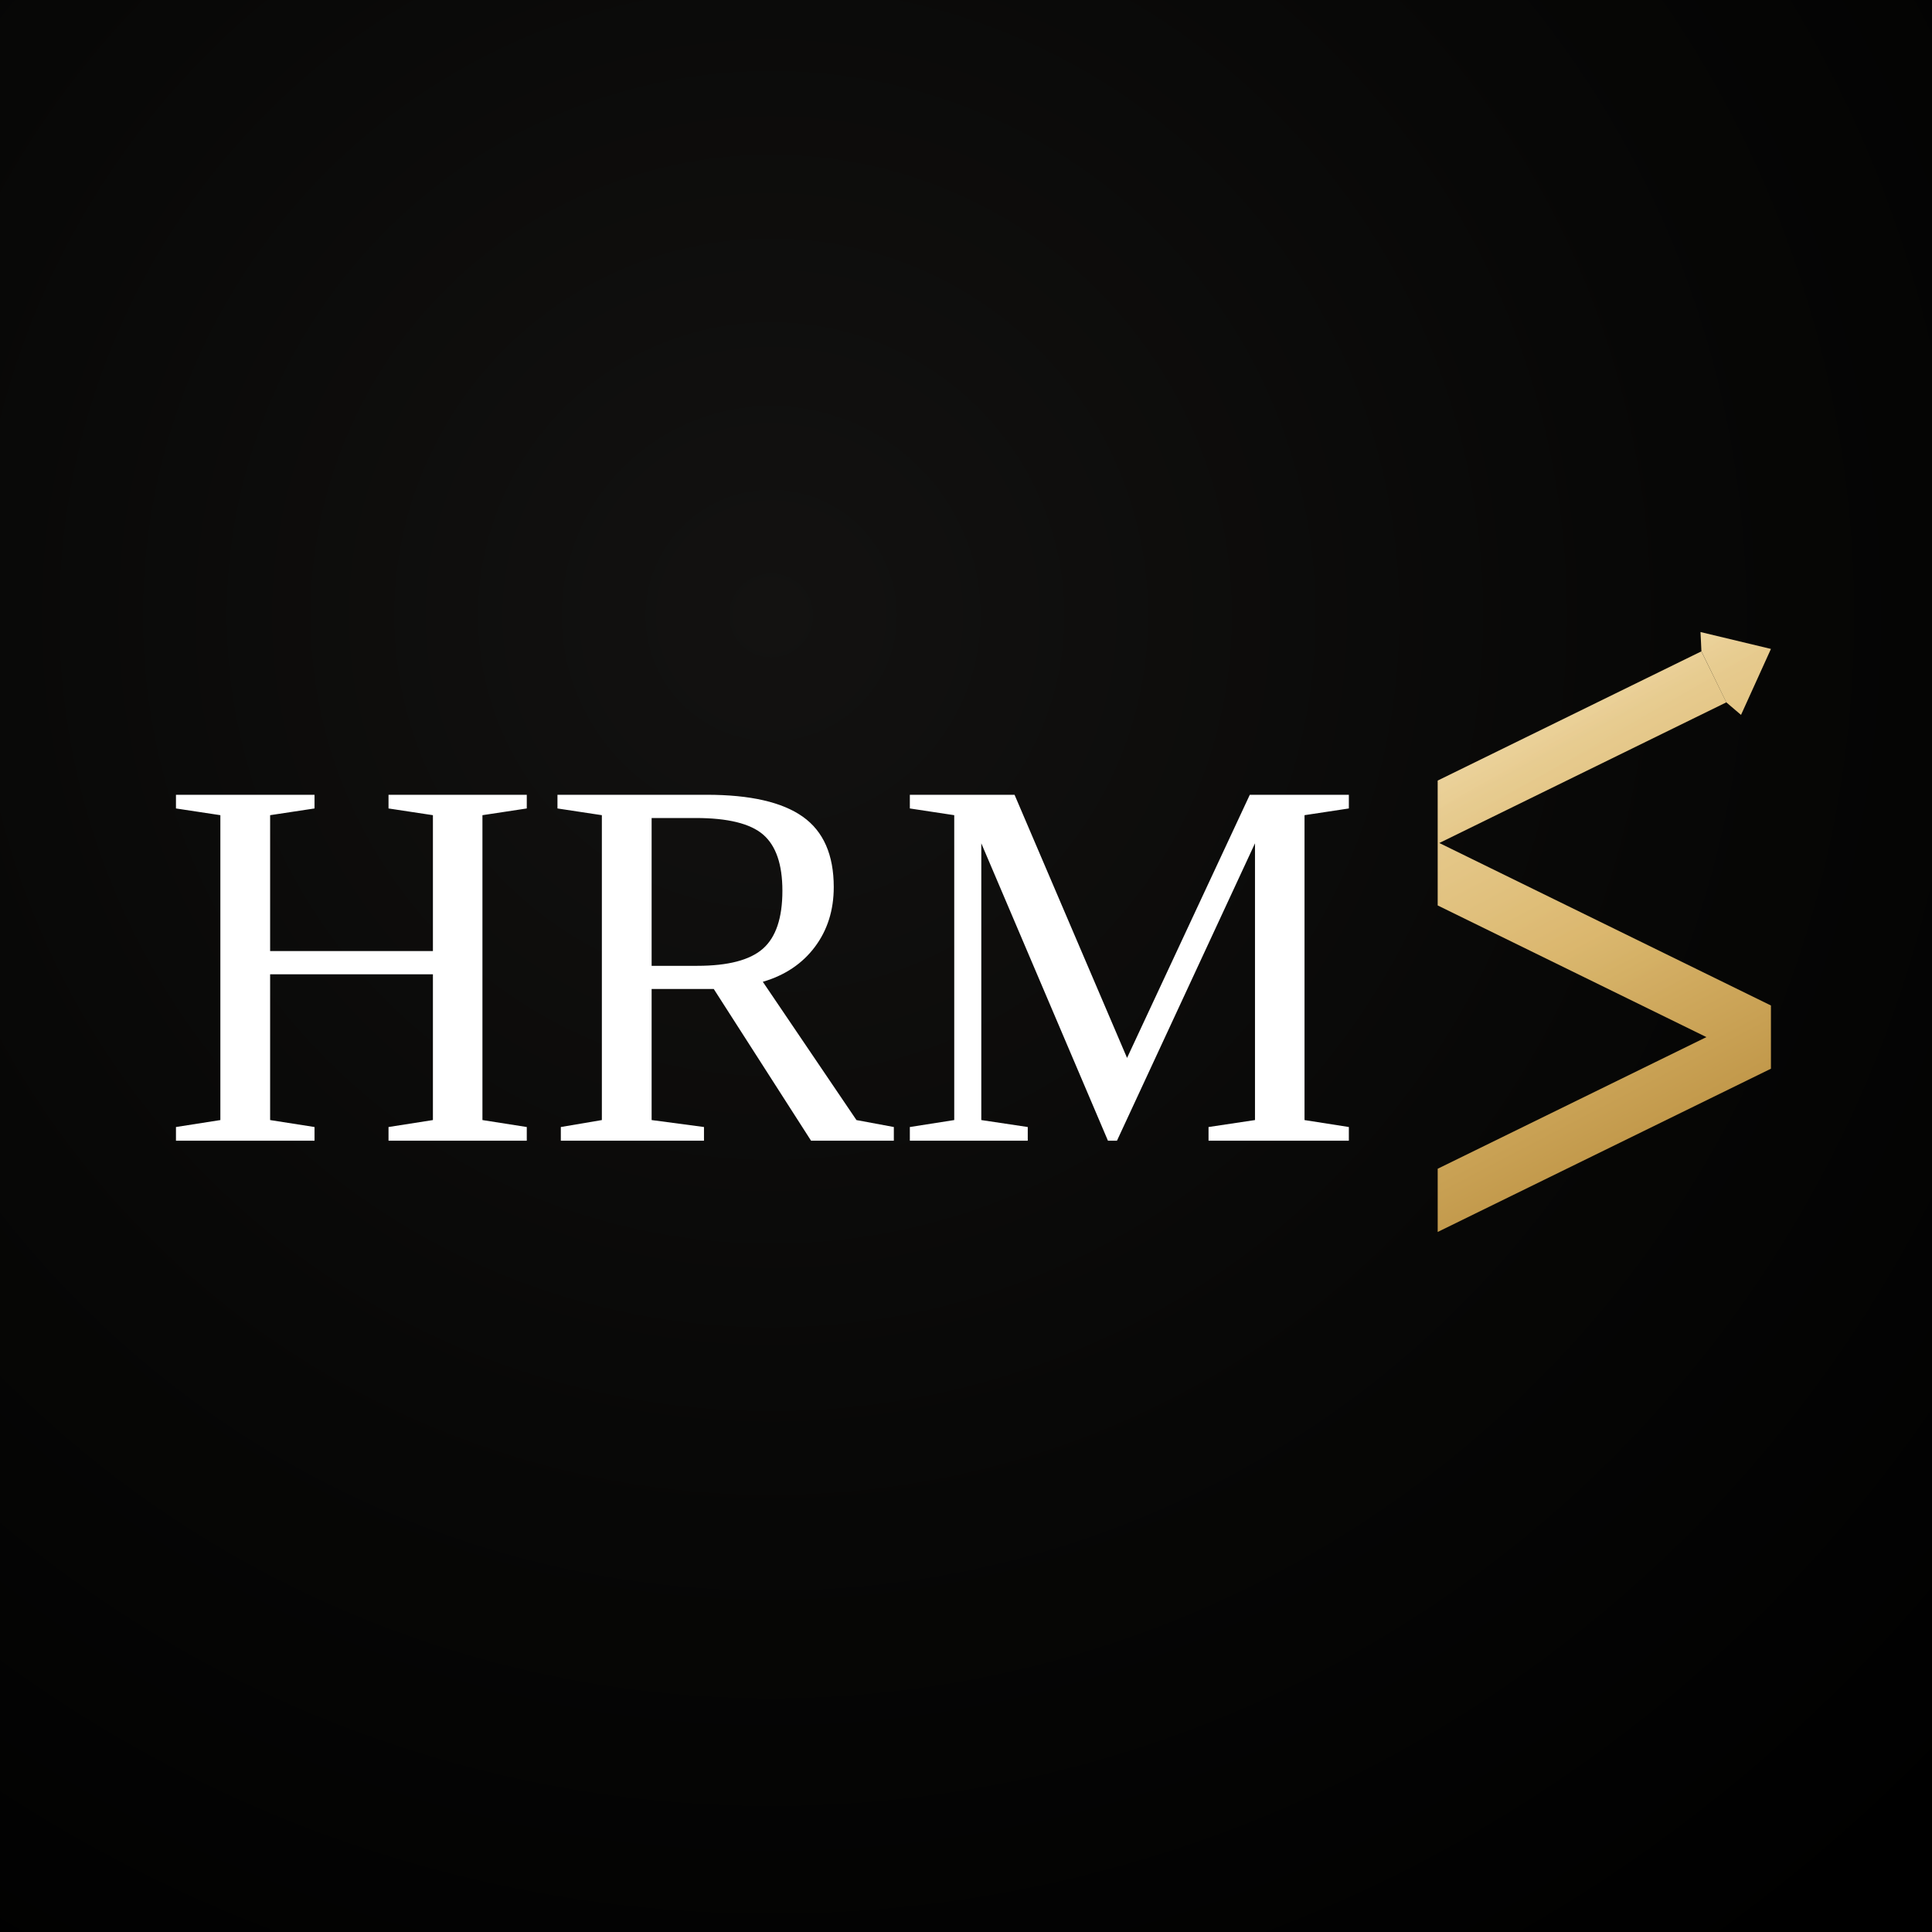
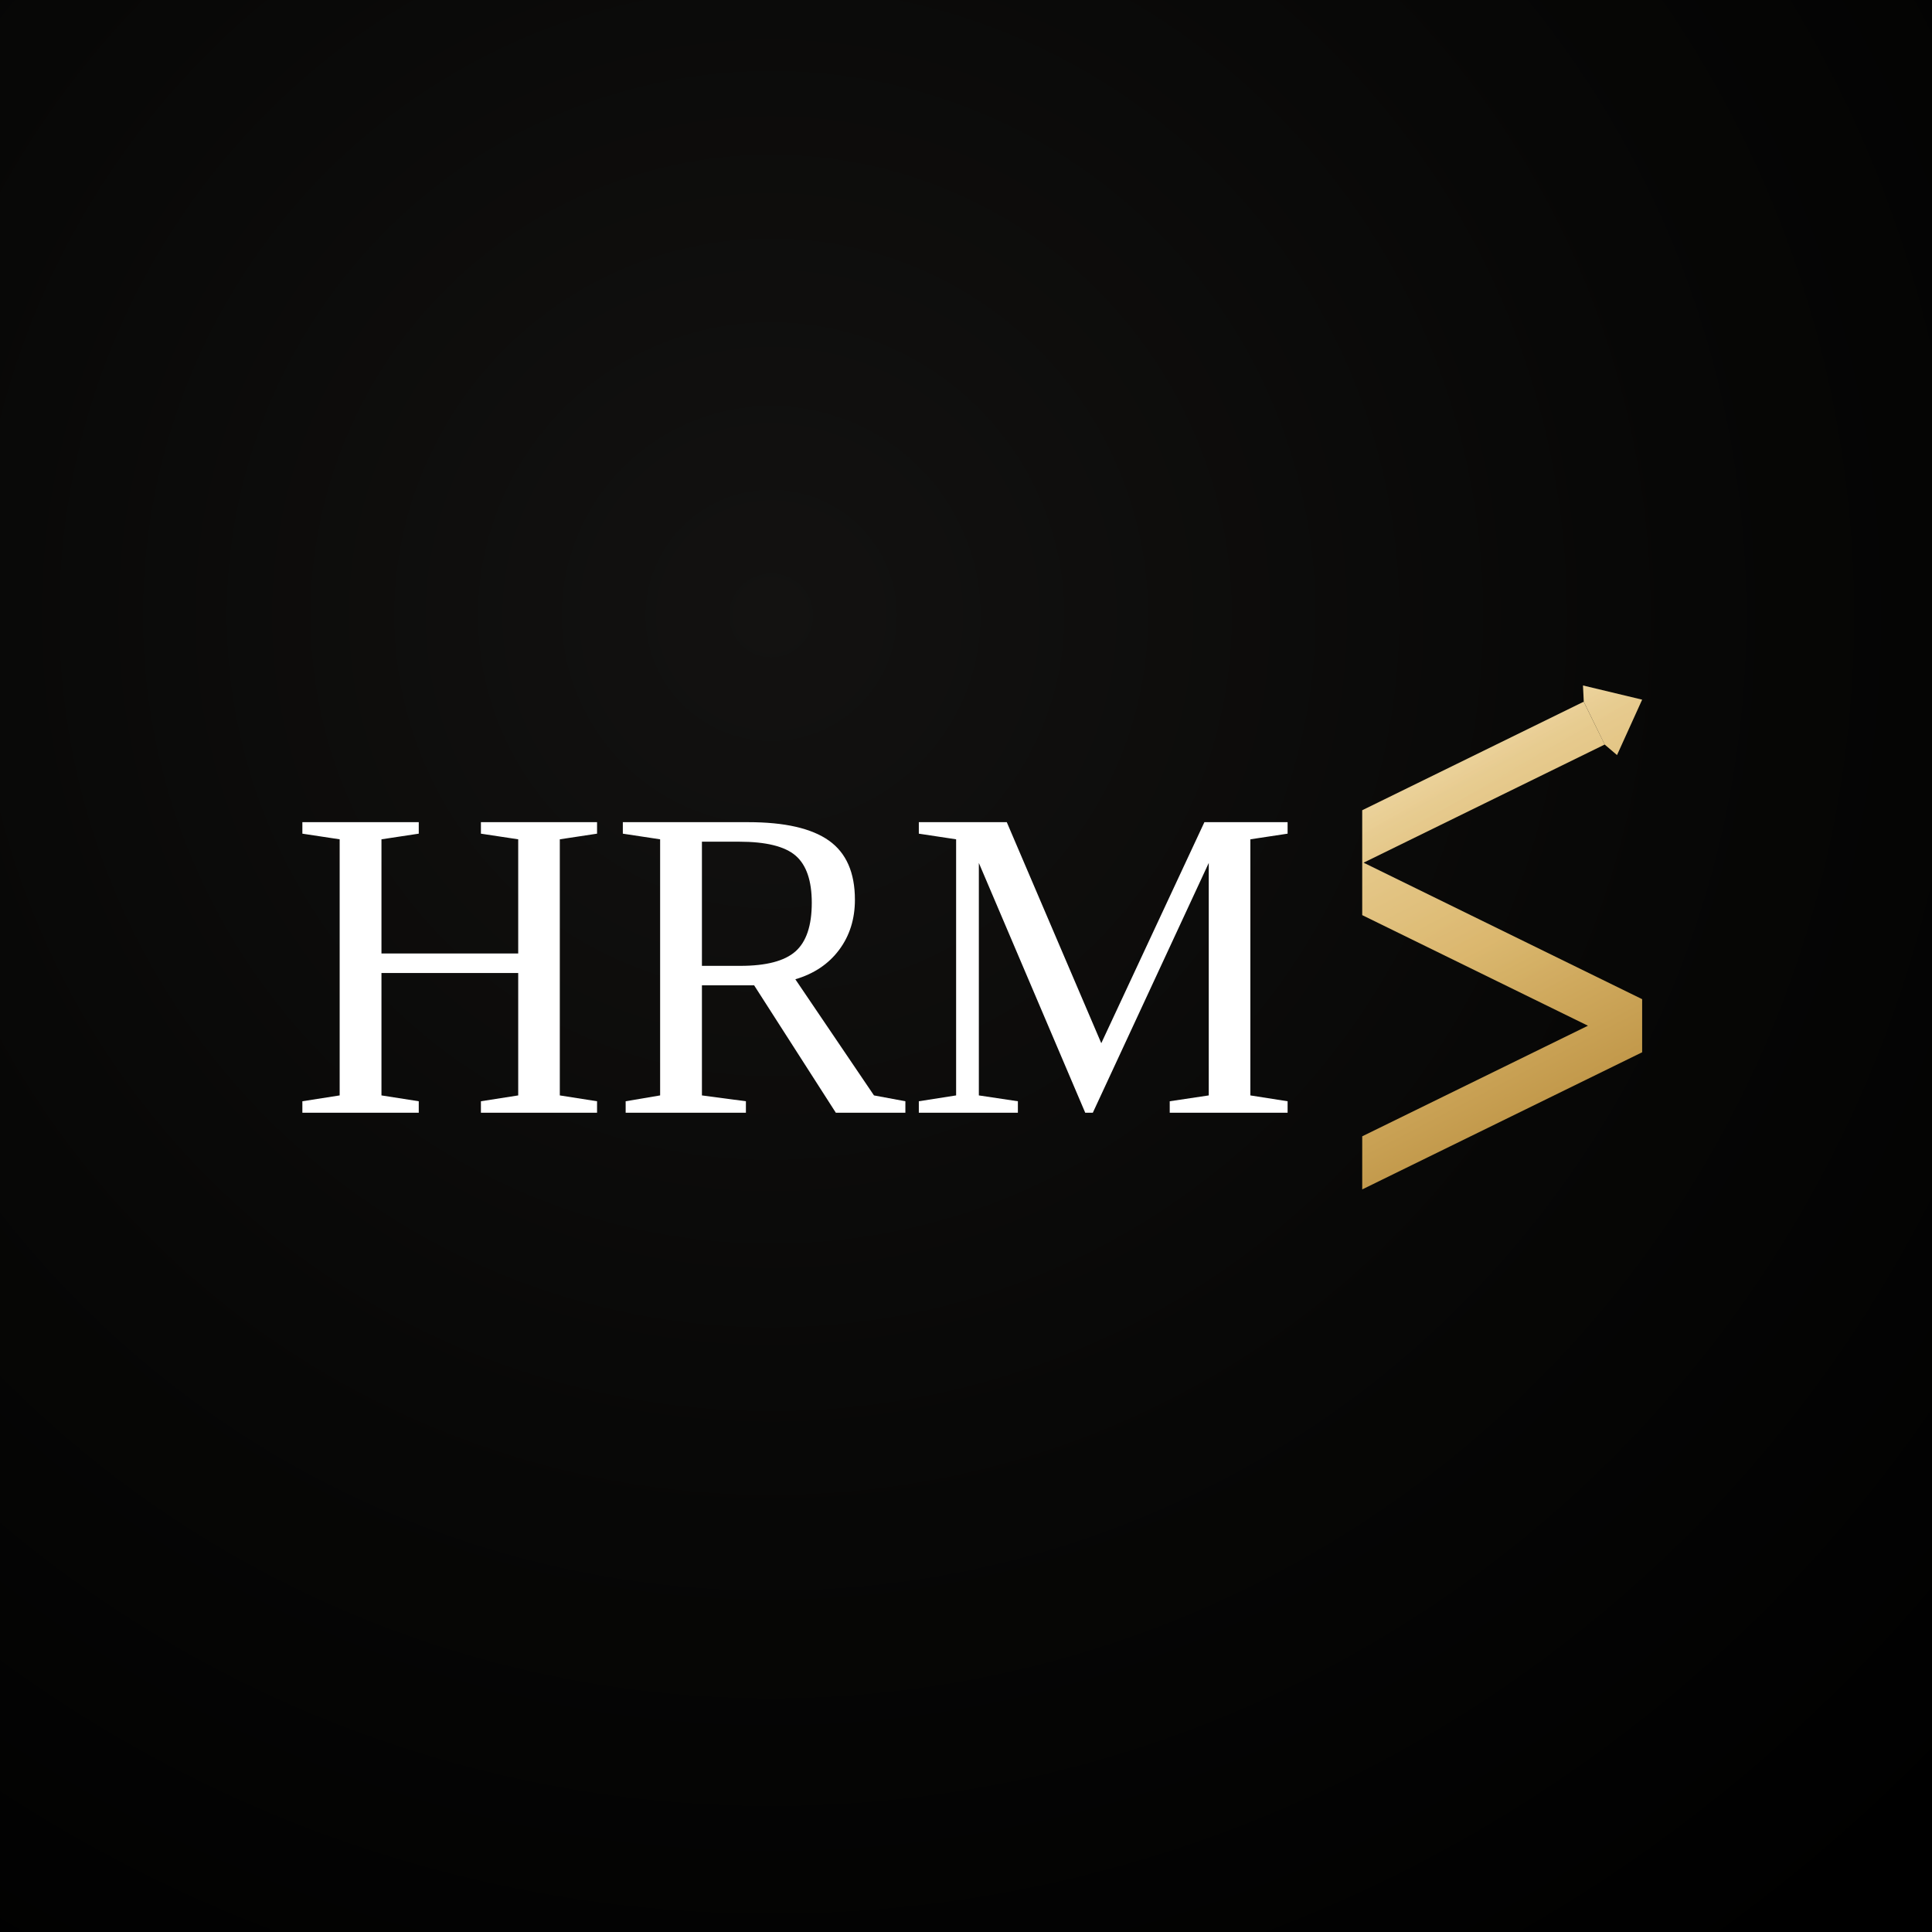
<svg xmlns="http://www.w3.org/2000/svg" xmlns:xlink="http://www.w3.org/1999/xlink" viewBox="0 0 512 512" width="512" height="512" role="img" aria-label="HRMS" color-interpolation-filters="sRGB">
  <defs>
    <radialGradient id="bg" cx="40%" cy="32%" r="86%">
      <stop offset="0" stop-color="#131211" />
      <stop offset="0.55" stop-color="#070706" />
      <stop offset="1" stop-color="#000000" />
    </radialGradient>
    <linearGradient id="gold" gradientUnits="userSpaceOnUse" x1="150" y1="55" x2="360" y2="455">
      <stop offset="0" stop-color="#F6E3B4" />
      <stop offset="0.24" stop-color="#E6C98A" />
      <stop offset="0.50" stop-color="#DAB66C" />
      <stop offset="0.78" stop-color="#C39A4C" />
      <stop offset="1" stop-color="#A87E33" />
    </linearGradient>
    <linearGradient id="sheen" gradientUnits="userSpaceOnUse" x1="150" y1="40" x2="300" y2="300">
      <stop offset="0" stop-color="#FFFFFF" stop-opacity="0.22" />
      <stop offset="0.45" stop-color="#FFFFFF" stop-opacity="0.04" />
      <stop offset="1" stop-color="#FFFFFF" stop-opacity="0" />
    </linearGradient>
    <clipPath id="strip">
      <rect x="147.5" y="0" width="217.2" height="512" />
    </clipPath>
    <g id="mark" clip-path="url(#strip)">
      <path d="M87.3 460.4 L364.7 324.5 L106.5 198.0 L327.5 89.7" fill="none" stroke-width="37" stroke-linejoin="miter" stroke-miterlimit="12" />
      <path d="M319.4 73.1 L318.8 60.5 L364.7 71.5 L345.2 114.5 L335.6 106.3 Z" stroke="none" />
    </g>
  </defs>
  <rect width="512" height="512" rx="0" fill="url(#bg)" />
-   <text x="42.6" y="302.3" textLength="319" lengthAdjust="spacingAndGlyphs" font-family="'Playfair Display','Didot','Bodoni MT','Bodoni 72',Georgia,'Times New Roman',serif" font-size="140" font-weight="500" text-anchor="start" fill="#FFFFFF">HRM</text>
-   <g transform="translate(321.03,142.9) scale(0.4066)">
-     <use xlink:href="#mark" href="#mark" fill="url(#gold)" stroke="url(#gold)" />
-     <use xlink:href="#mark" href="#mark" fill="url(#sheen)" stroke="url(#sheen)" />
+   <g transform="translate(256,256) scale(0.84) translate(-256,-256)">
+     <text x="42.6" y="302.3" textLength="319" lengthAdjust="spacingAndGlyphs" font-family="'Playfair Display','Didot','Bodoni MT','Bodoni 72',Georgia,'Times New Roman',serif" font-size="140" font-weight="500" text-anchor="start" fill="#FFFFFF">HRM</text>
+     <g transform="translate(321.03,142.9) scale(0.4066)">
+       <use xlink:href="#mark" href="#mark" fill="url(#gold)" stroke="url(#gold)" />
+       <use xlink:href="#mark" href="#mark" fill="url(#sheen)" stroke="url(#sheen)" />
+     </g>
  </g>
</svg>
